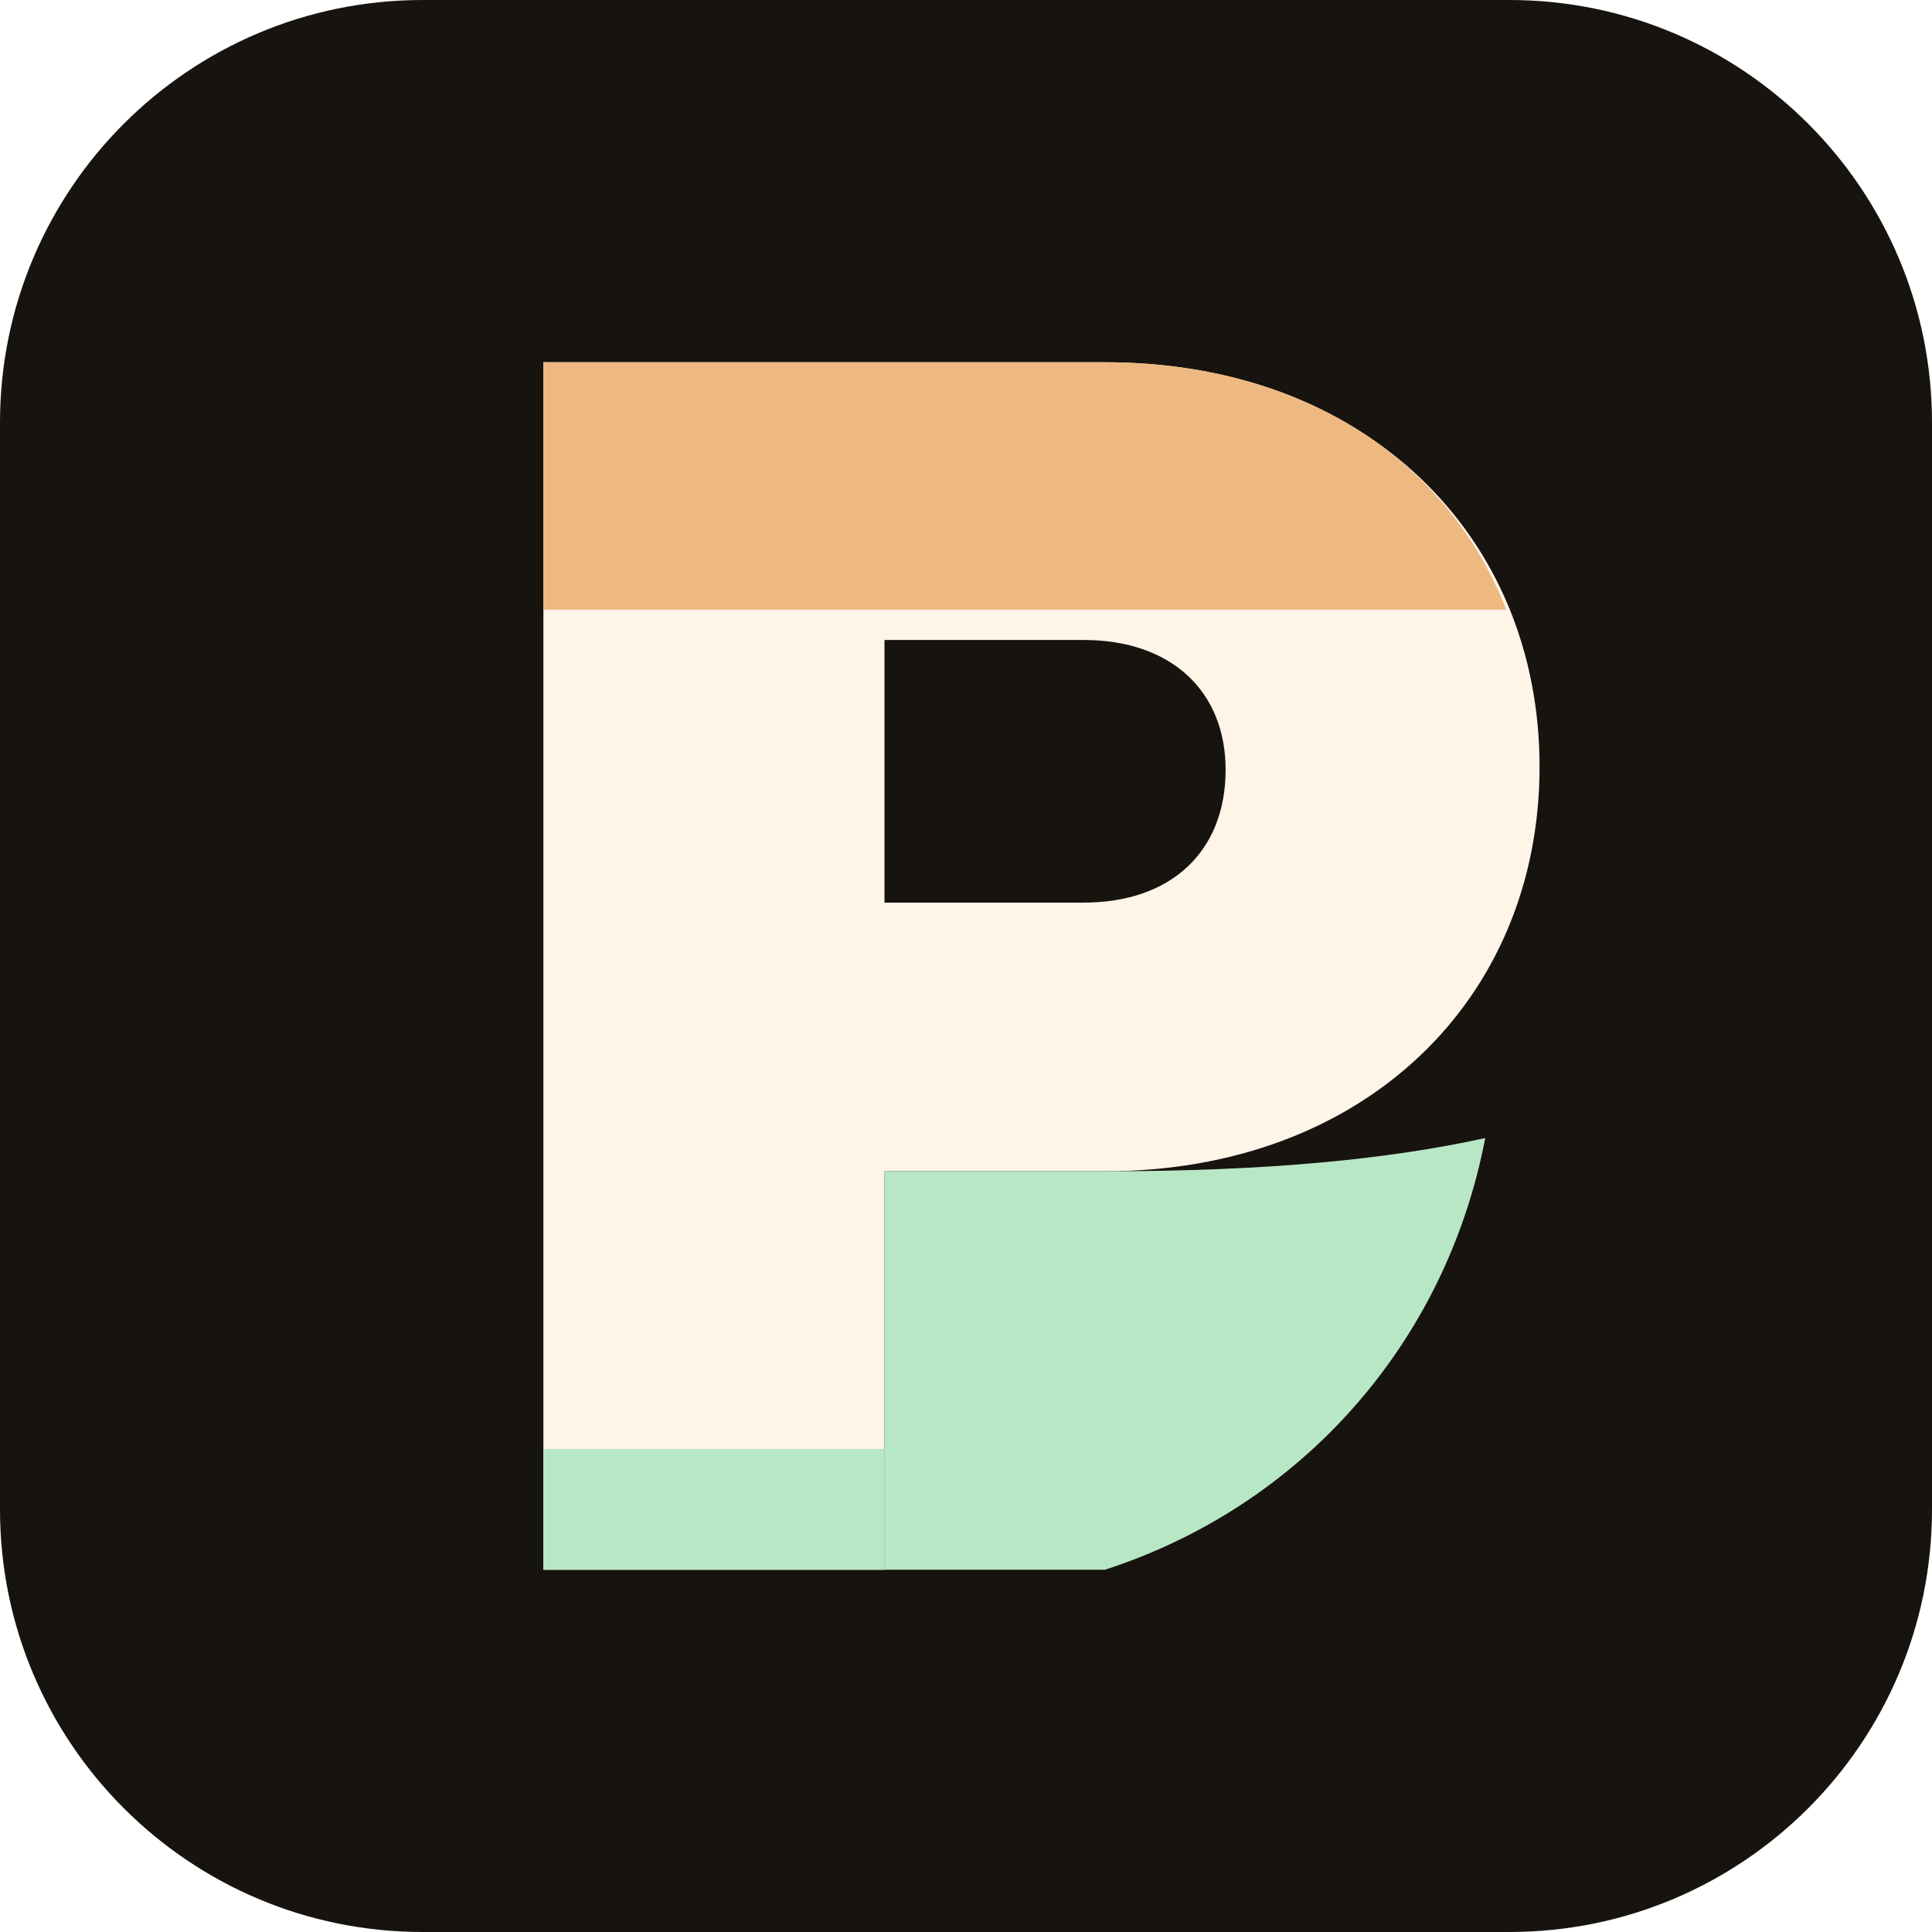
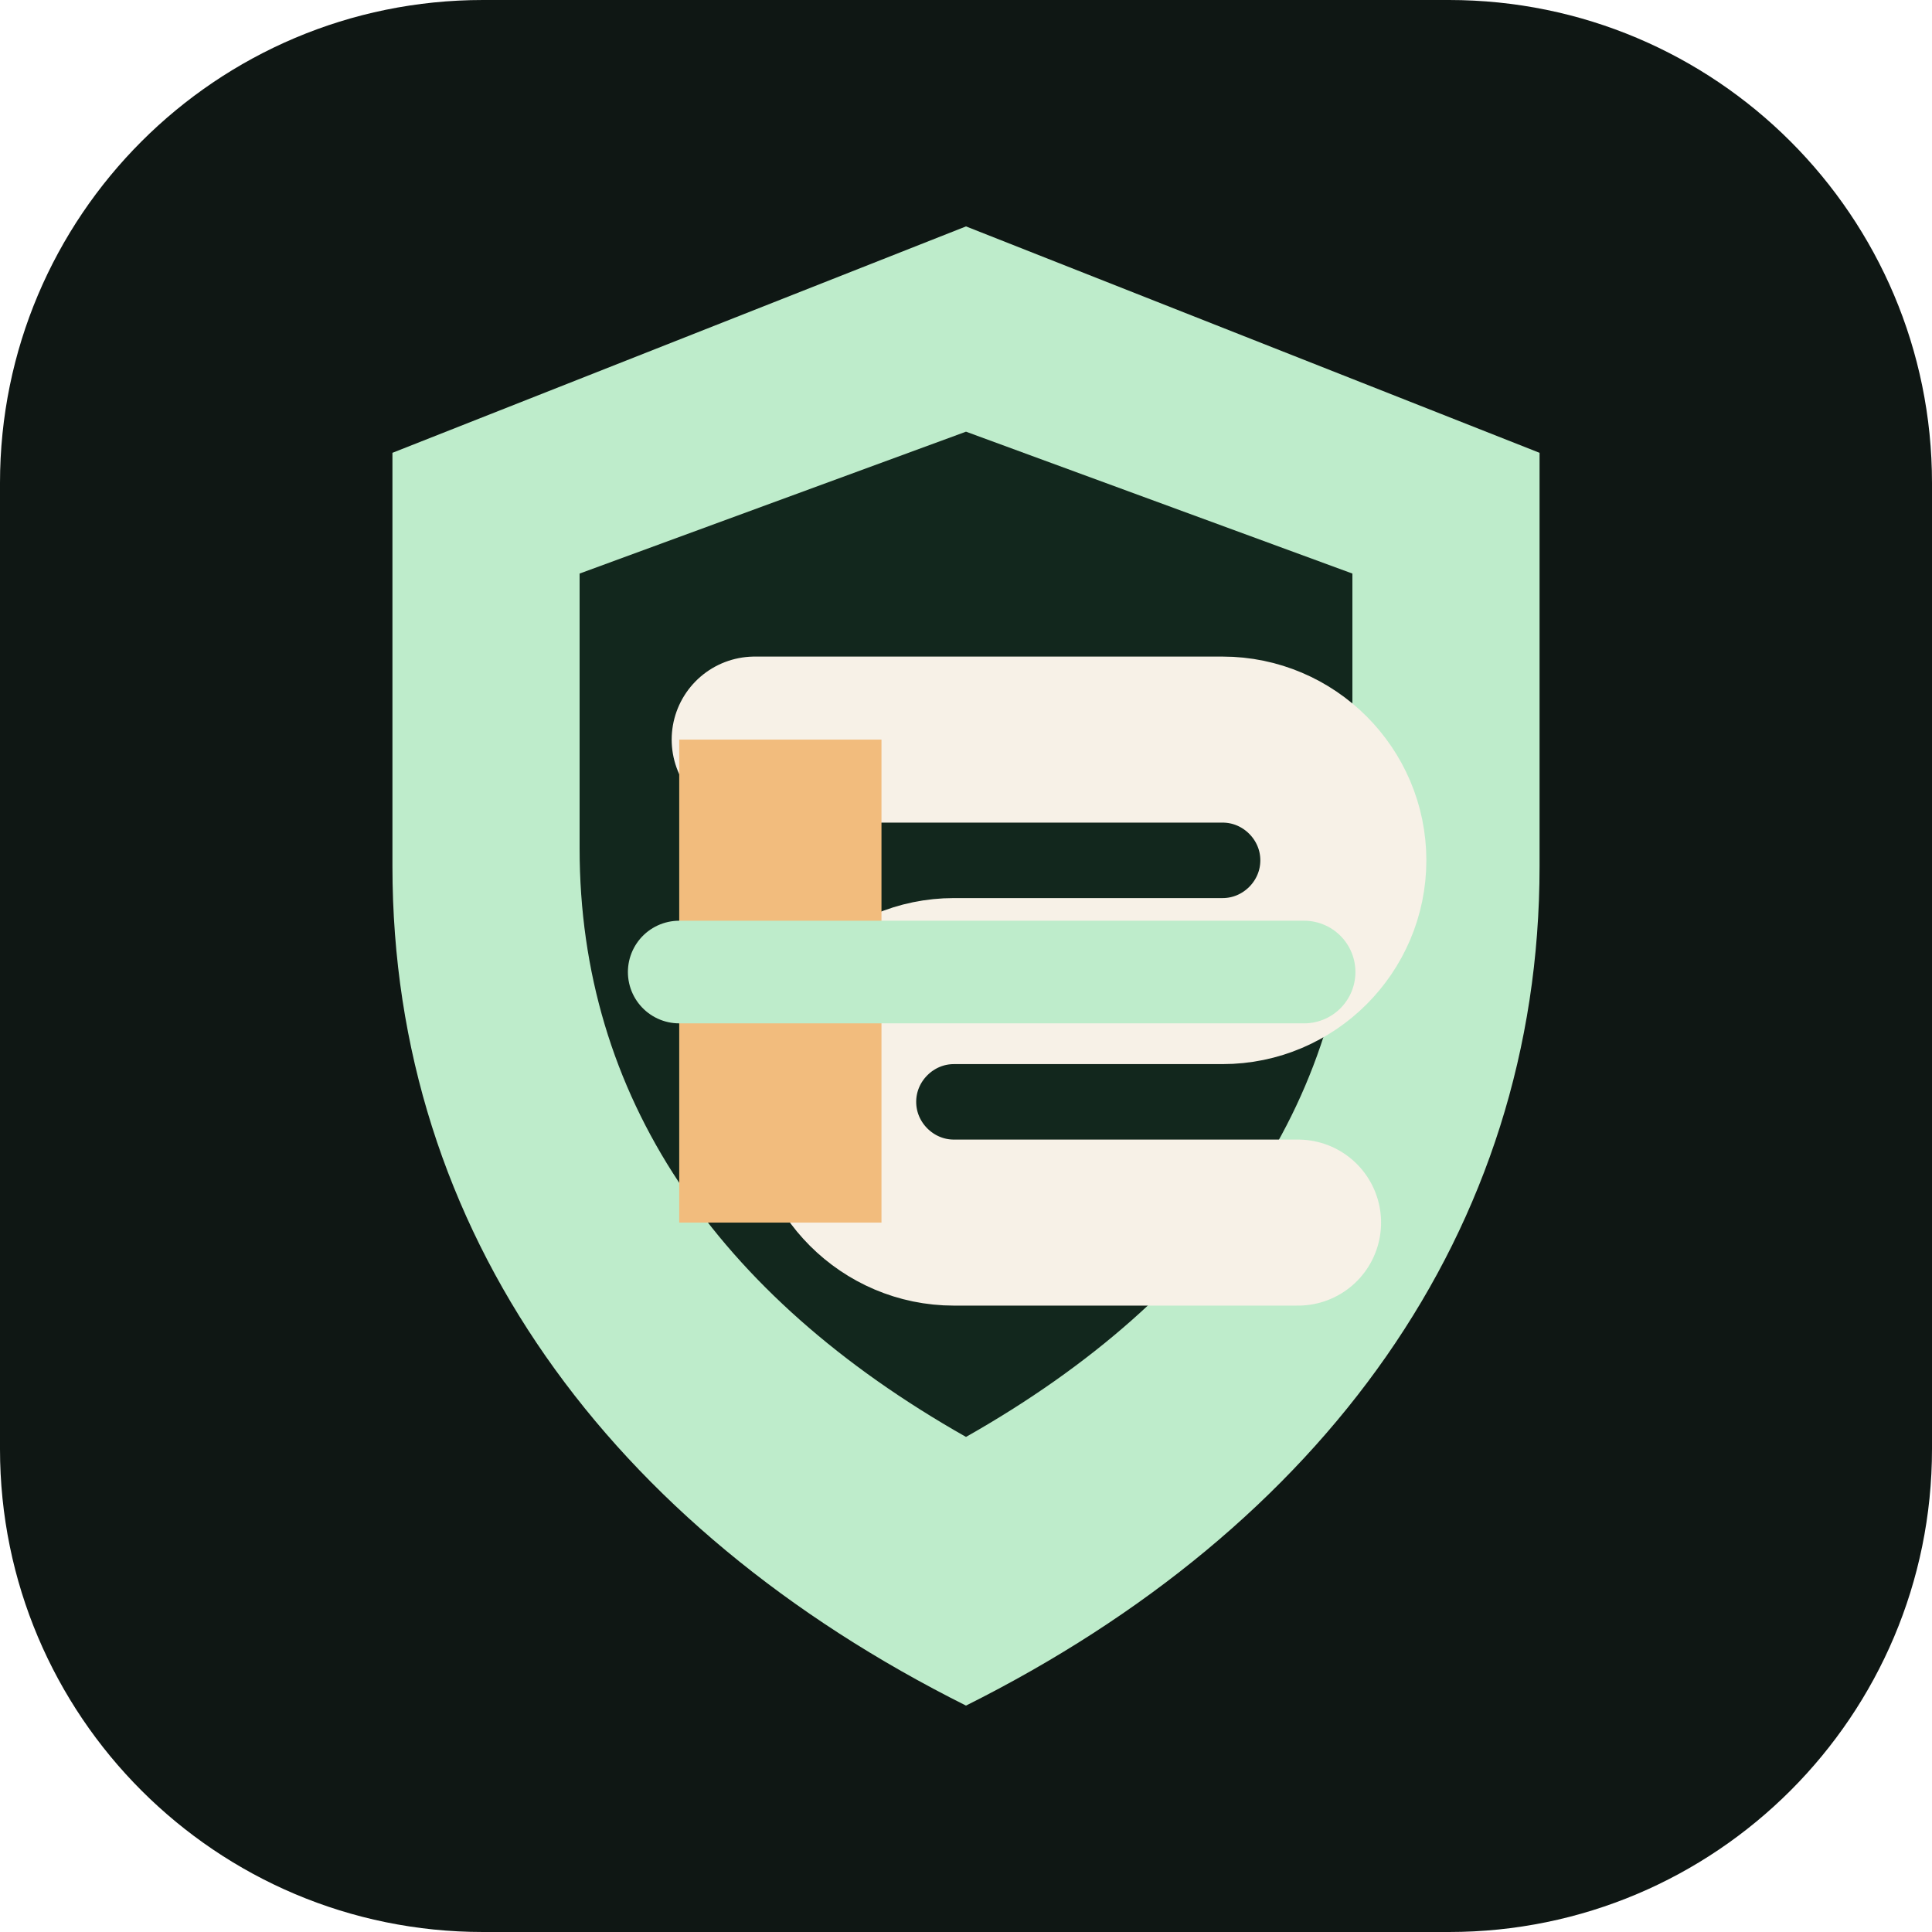
<svg xmlns="http://www.w3.org/2000/svg" viewBox="0 0 64 64">
-   <rect width="64" height="64" rx="14" fill="#17130F" />
-   <path d="M18 12h18.6C45.2 12 51 17.7 51 25.4s-5.8 13.4-14.4 13.4h-7.3V52H18V12Z" fill="#FFF4E8" />
-   <path d="M18 12h18.6c6.4 0 11.3 3.1 13.3 8.2H18V12Z" fill="#EDB981" />
-   <path d="M29.3 38.8V52h7.3c6.5-2.1 11.3-7.5 12.6-14.3-3.2 0.7-7.2 1.1-12.6 1.1h-7.3Z" fill="#B8E7C5" />
-   <path d="M29.3 21.2v8.7h6.6c2.9 0 4.7-1.7 4.7-4.4 0-2.6-1.8-4.3-4.7-4.3h-6.6Z" fill="#17130F" />
-   <path d="M18 48h11.3v4H18z" fill="#B8E7C5" />
+   <rect width="64" height="64" rx="16" fill="#0F1714" />
+   <path d="M32 7.5 51 15v13.7c0 12.1-7.2 21.9-19 27.8-11.8-5.9-19-15.7-19-27.8V15l19-7.5Z" fill="#BEECCB" />
+   <path d="M32 14.3 44.8 19v9.1c0 8.2-4.5 14.8-12.8 19.5-8.3-4.7-12.8-11.3-12.8-19.5V19L32 14.3Z" fill="#12271D" />
+   <path d="M25 24.5h15.5c2.2 0 4 1.8 4 4s-1.8 4-4 4H31.6c-2.2 0-4 1.8-4 4s1.8 4 4 4H43" fill="none" stroke="#F7F1E7" stroke-linecap="round" stroke-width="5.5" />
+   <path d="M22.5 24.5h6.7v16h-6.7z" fill="#F2BC7D" />
+   <path d="M22.5 32.2h20.7" fill="none" stroke="#BEECCB" stroke-linecap="round" stroke-width="3.4" />
</svg>
